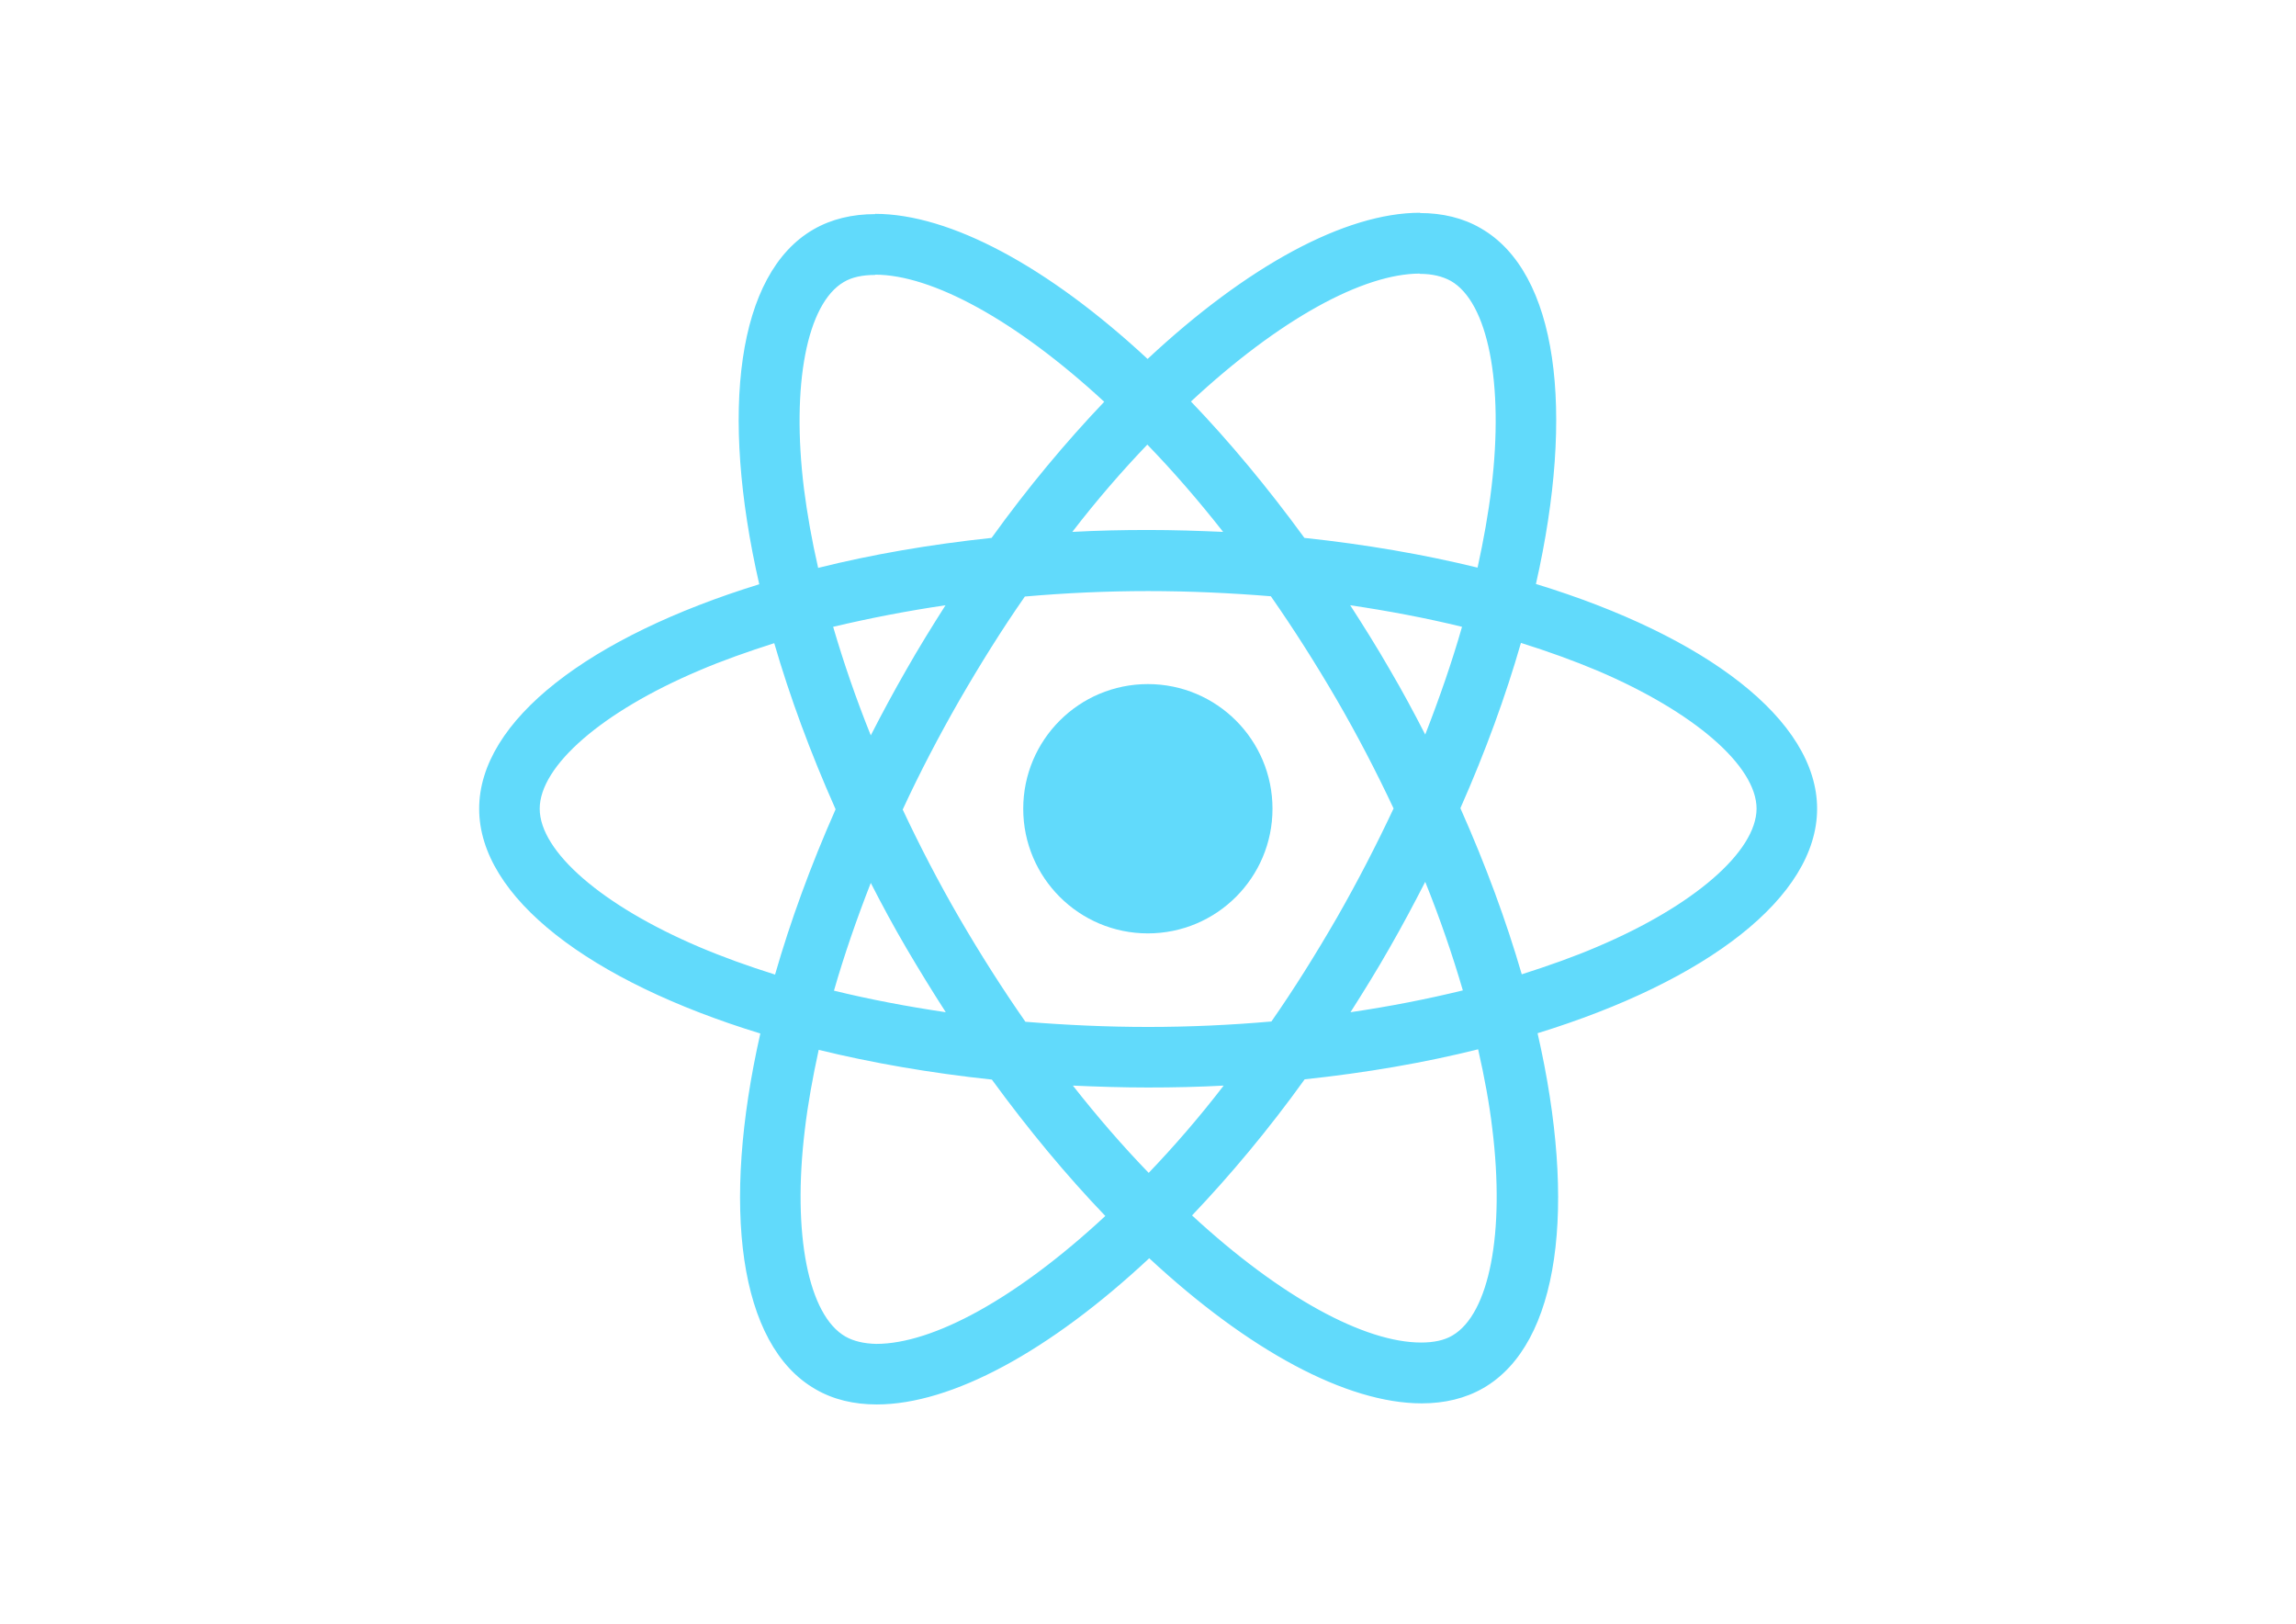
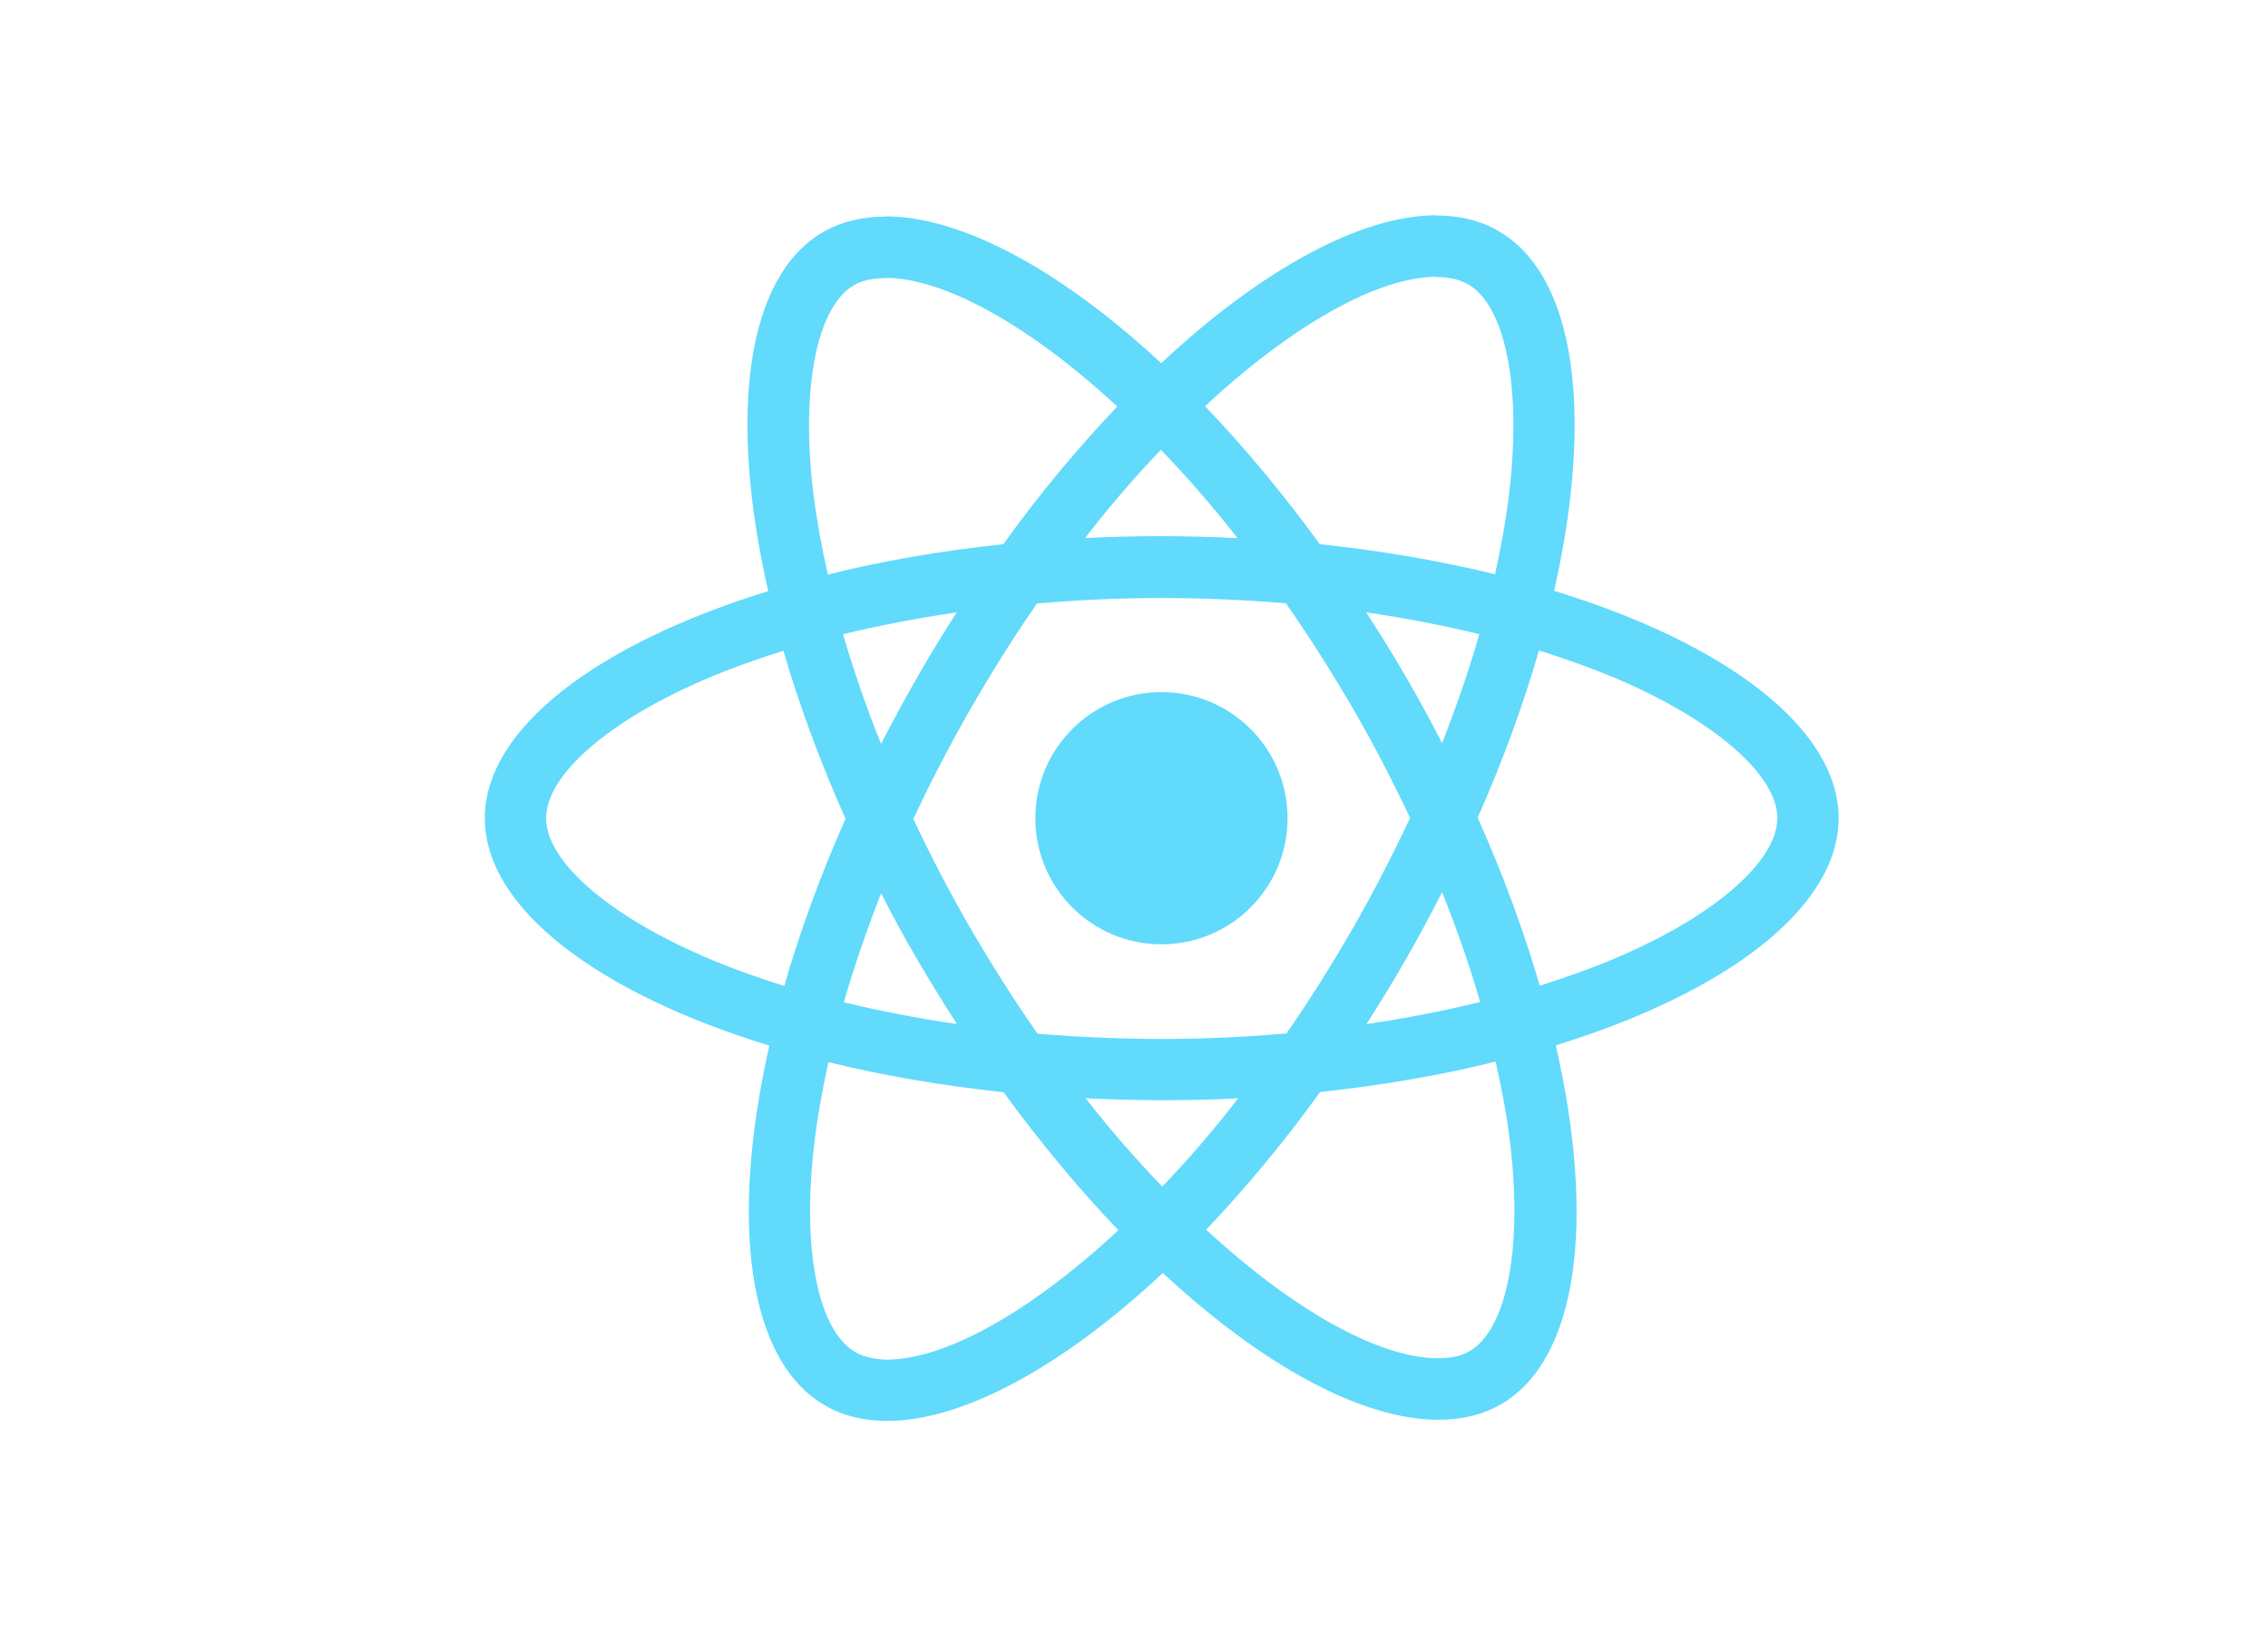
- <svg xmlns="http://www.w3.org/2000/svg" version="1.1" id="Layer_2_1_" x="0px" y="0px" viewBox="0 0 841.9 595.3" enable-background="new 0 0 841.9 595.3" xml:space="preserve">
-   <g>
-     <path fill="#61DAFB" d="M666.3,296.5c0-32.5-40.7-63.3-103.1-82.4c14.4-63.6,8-114.2-20.2-130.4c-6.5-3.8-14.1-5.6-22.4-5.6v22.3   c4.6,0,8.3,0.9,11.4,2.6c13.6,7.8,19.5,37.5,14.9,75.7c-1.1,9.4-2.9,19.3-5.1,29.4c-19.6-4.8-41-8.5-63.5-10.9   c-13.5-18.5-27.5-35.3-41.6-50c32.6-30.3,63.2-46.9,84-46.9l0-22.3c0,0,0,0,0,0c-27.5,0-63.5,19.6-99.9,53.6   c-36.4-33.8-72.4-53.2-99.9-53.2v22.3c20.7,0,51.4,16.5,84,46.6c-14,14.7-28,31.4-41.3,49.9c-22.6,2.4-44,6.1-63.6,11   c-2.3-10-4-19.7-5.2-29c-4.7-38.2,1.1-67.9,14.6-75.8c3-1.8,6.9-2.6,11.5-2.6l0-22.3c0,0,0,0,0,0c-8.4,0-16,1.8-22.6,5.6   c-28.1,16.2-34.4,66.7-19.9,130.1c-62.2,19.2-102.7,49.9-102.7,82.3c0,32.5,40.7,63.3,103.1,82.4c-14.4,63.6-8,114.2,20.2,130.4   c6.5,3.8,14.1,5.6,22.5,5.6c27.5,0,63.5-19.6,99.9-53.6c36.4,33.8,72.4,53.2,99.9,53.2c8.4,0,16-1.8,22.6-5.6   c28.1-16.2,34.4-66.7,19.9-130.1C625.8,359.7,666.3,328.9,666.3,296.5z M536.1,229.8c-3.7,12.9-8.3,26.2-13.5,39.5   c-4.1-8-8.4-16-13.1-24c-4.6-8-9.5-15.8-14.4-23.4C509.3,224,523,226.6,536.1,229.8z M490.3,336.3c-7.8,13.5-15.8,26.3-24.1,38.2   c-14.9,1.3-30,2-45.2,2c-15.1,0-30.2-0.7-45-1.9c-8.3-11.9-16.4-24.6-24.2-38c-7.6-13.1-14.5-26.4-20.8-39.8   c6.2-13.4,13.2-26.8,20.7-39.9c7.8-13.5,15.8-26.3,24.1-38.2c14.9-1.3,30-2,45.2-2c15.1,0,30.2,0.7,45,1.9   c8.3,11.9,16.4,24.6,24.2,38c7.6,13.1,14.5,26.4,20.8,39.8C504.7,309.8,497.8,323.2,490.3,336.3z M522.6,323.3   c5.4,13.4,10,26.8,13.8,39.8c-13.1,3.2-26.9,5.9-41.2,8c4.9-7.7,9.8-15.6,14.4-23.7C514.2,339.4,518.5,331.3,522.6,323.3z    M421.2,430c-9.3-9.6-18.6-20.3-27.8-32c9,0.4,18.2,0.7,27.5,0.7c9.4,0,18.7-0.2,27.8-0.7C439.7,409.7,430.4,420.4,421.2,430z    M346.8,371.1c-14.2-2.1-27.9-4.7-41-7.9c3.7-12.9,8.3-26.2,13.5-39.5c4.1,8,8.4,16,13.1,24C337.1,355.7,341.9,363.5,346.8,371.1z    M420.7,163c9.3,9.6,18.6,20.3,27.8,32c-9-0.4-18.2-0.7-27.5-0.7c-9.4,0-18.7,0.2-27.8,0.7C402.2,183.3,411.5,172.6,420.7,163z    M346.7,221.9c-4.9,7.7-9.8,15.6-14.4,23.7c-4.6,8-8.9,16-13,24c-5.4-13.4-10-26.8-13.8-39.8C318.6,226.7,332.4,224,346.7,221.9z    M256.2,347.1c-35.4-15.1-58.3-34.9-58.3-50.6c0-15.7,22.9-35.6,58.3-50.6c8.6-3.7,18-7,27.7-10.1c5.7,19.6,13.2,40,22.5,60.9   c-9.2,20.8-16.6,41.1-22.2,60.6C274.3,354.2,264.9,350.8,256.2,347.1z M310,490c-13.6-7.8-19.5-37.5-14.9-75.7   c1.1-9.4,2.9-19.3,5.1-29.4c19.6,4.8,41,8.5,63.5,10.9c13.5,18.5,27.5,35.3,41.6,50c-32.6,30.3-63.2,46.9-84,46.9   C316.8,492.6,313,491.7,310,490z M547.2,413.8c4.7,38.2-1.1,67.9-14.6,75.8c-3,1.8-6.9,2.6-11.5,2.6c-20.7,0-51.4-16.5-84-46.6   c14-14.7,28-31.4,41.3-49.9c22.6-2.4,44-6.1,63.6-11C544.3,394.8,546.1,404.5,547.2,413.8z M585.7,347.1c-8.6,3.7-18,7-27.7,10.1   c-5.7-19.6-13.2-40-22.5-60.9c9.2-20.8,16.6-41.1,22.2-60.6c9.9,3.1,19.3,6.5,28.1,10.2c35.4,15.1,58.3,34.9,58.3,50.6   C644,312.2,621.1,332.1,585.7,347.1z" />
-     <polygon fill="#61DAFB" points="320.8,78.4 320.8,78.4 320.8,78.4  " />
-     <circle fill="#61DAFB" cx="420.9" cy="296.5" r="45.7" />
-     <polygon fill="#61DAFB" points="520.5,78.1 520.5,78.1 520.5,78.1  " />
+ <svg xmlns="http://www.w3.org/2000/svg" viewBox="0 0 821.9 595.3">
+   <g fill="#61DAFB">
+     <path d="M666.3 296.5c0-32.5-40.7-63.3-103.1-82.4 14.4-63.6 8-114.2-20.2-130.4-6.5-3.8-14.1-5.6-22.4-5.6v22.3c4.6 0 8.3.9 11.4 2.6 13.6 7.8 19.5 37.5 14.9 75.7-1.1 9.4-2.9 19.3-5.1 29.4-19.6-4.8-41-8.5-63.5-10.9-13.5-18.5-27.5-35.3-41.6-50 32.6-30.3 63.2-46.9 84-46.9V78c-27.5 0-63.5 19.6-99.9 53.6-36.4-33.8-72.4-53.2-99.9-53.2v22.3c20.7 0 51.4 16.5 84 46.6-14 14.7-28 31.4-41.3 49.9-22.6 2.4-44 6.1-63.6 11-2.3-10-4-19.7-5.2-29-4.7-38.2 1.1-67.9 14.6-75.8 3-1.8 6.9-2.6 11.5-2.6V78.5c-8.4 0-16 1.8-22.6 5.6-28.1 16.2-34.4 66.7-19.9 130.1-62.2 19.2-102.7 49.9-102.7 82.3 0 32.5 40.7 63.3 103.1 82.4-14.4 63.6-8 114.2 20.2 130.4 6.5 3.8 14.1 5.6 22.5 5.6 27.5 0 63.5-19.6 99.9-53.6 36.4 33.8 72.4 53.2 99.9 53.2 8.4 0 16-1.8 22.6-5.6 28.1-16.2 34.4-66.7 19.9-130.1 62-19.1 102.5-49.9 102.5-82.3zm-130.2-66.7c-3.7 12.9-8.3 26.2-13.5 39.5-4.1-8-8.4-16-13.1-24-4.6-8-9.5-15.8-14.4-23.4 14.2 2.1 27.9 4.7 41 7.9zm-45.8 106.5c-7.8 13.5-15.8 26.3-24.1 38.2-14.9 1.3-30 2-45.2 2-15.1 0-30.2-.7-45-1.9-8.3-11.9-16.4-24.6-24.2-38-7.6-13.1-14.5-26.4-20.8-39.8 6.2-13.4 13.2-26.8 20.7-39.9 7.8-13.5 15.8-26.3 24.1-38.2 14.9-1.3 30-2 45.2-2 15.1 0 30.2.7 45 1.9 8.3 11.9 16.4 24.6 24.2 38 7.6 13.1 14.5 26.4 20.8 39.8-6.3 13.4-13.2 26.8-20.7 39.9zm32.3-13c5.4 13.4 10 26.8 13.8 39.8-13.1 3.2-26.9 5.9-41.2 8 4.9-7.7 9.8-15.6 14.4-23.7 4.6-8 8.9-16.1 13-24.1zM421.2 430c-9.3-9.6-18.6-20.3-27.8-32 9 .4 18.2.7 27.5.7 9.4 0 18.7-.2 27.8-.7-9 11.7-18.3 22.4-27.5 32zm-74.4-58.9c-14.2-2.1-27.9-4.7-41-7.9 3.7-12.9 8.3-26.2 13.5-39.5 4.1 8 8.4 16 13.1 24 4.7 8 9.5 15.8 14.4 23.4zM420.7 163c9.3 9.6 18.6 20.3 27.8 32-9-.4-18.2-.7-27.5-.7-9.4 0-18.7.2-27.8.7 9-11.7 18.3-22.4 27.5-32zm-74 58.9c-4.9 7.7-9.8 15.6-14.4 23.7-4.6 8-8.9 16-13 24-5.4-13.4-10-26.8-13.8-39.8 13.1-3.1 26.9-5.8 41.2-7.9zm-90.5 125.2c-35.4-15.1-58.3-34.9-58.3-50.6 0-15.7 22.9-35.6 58.3-50.6 8.6-3.7 18-7 27.7-10.1 5.7 19.6 13.2 40 22.5 60.9-9.2 20.8-16.6 41.1-22.2 60.6-9.9-3.1-19.3-6.5-28-10.2zM310 490c-13.6-7.8-19.5-37.5-14.9-75.7 1.1-9.4 2.9-19.3 5.1-29.4 19.6 4.8 41 8.5 63.5 10.9 13.5 18.5 27.5 35.3 41.6 50-32.6 30.3-63.2 46.9-84 46.9-4.5-.1-8.3-1-11.3-2.7zm237.2-76.2c4.7 38.2-1.1 67.9-14.6 75.8-3 1.8-6.9 2.6-11.5 2.6-20.7 0-51.4-16.5-84-46.6 14-14.7 28-31.4 41.3-49.9 22.6-2.4 44-6.1 63.6-11 2.3 10.1 4.1 19.8 5.2 29.1zm38.5-66.7c-8.6 3.7-18 7-27.7 10.1-5.7-19.6-13.2-40-22.5-60.9 9.2-20.8 16.6-41.1 22.2-60.6 9.9 3.1 19.3 6.5 28.1 10.2 35.4 15.1 58.3 34.9 58.3 50.6-.1 15.7-23 35.6-58.4 50.6zM320.8 78.4z" />
+     <circle cx="420.9" cy="296.5" r="45.7" />
+     <path d="M520.5 78.1z" />
  </g>
</svg>
